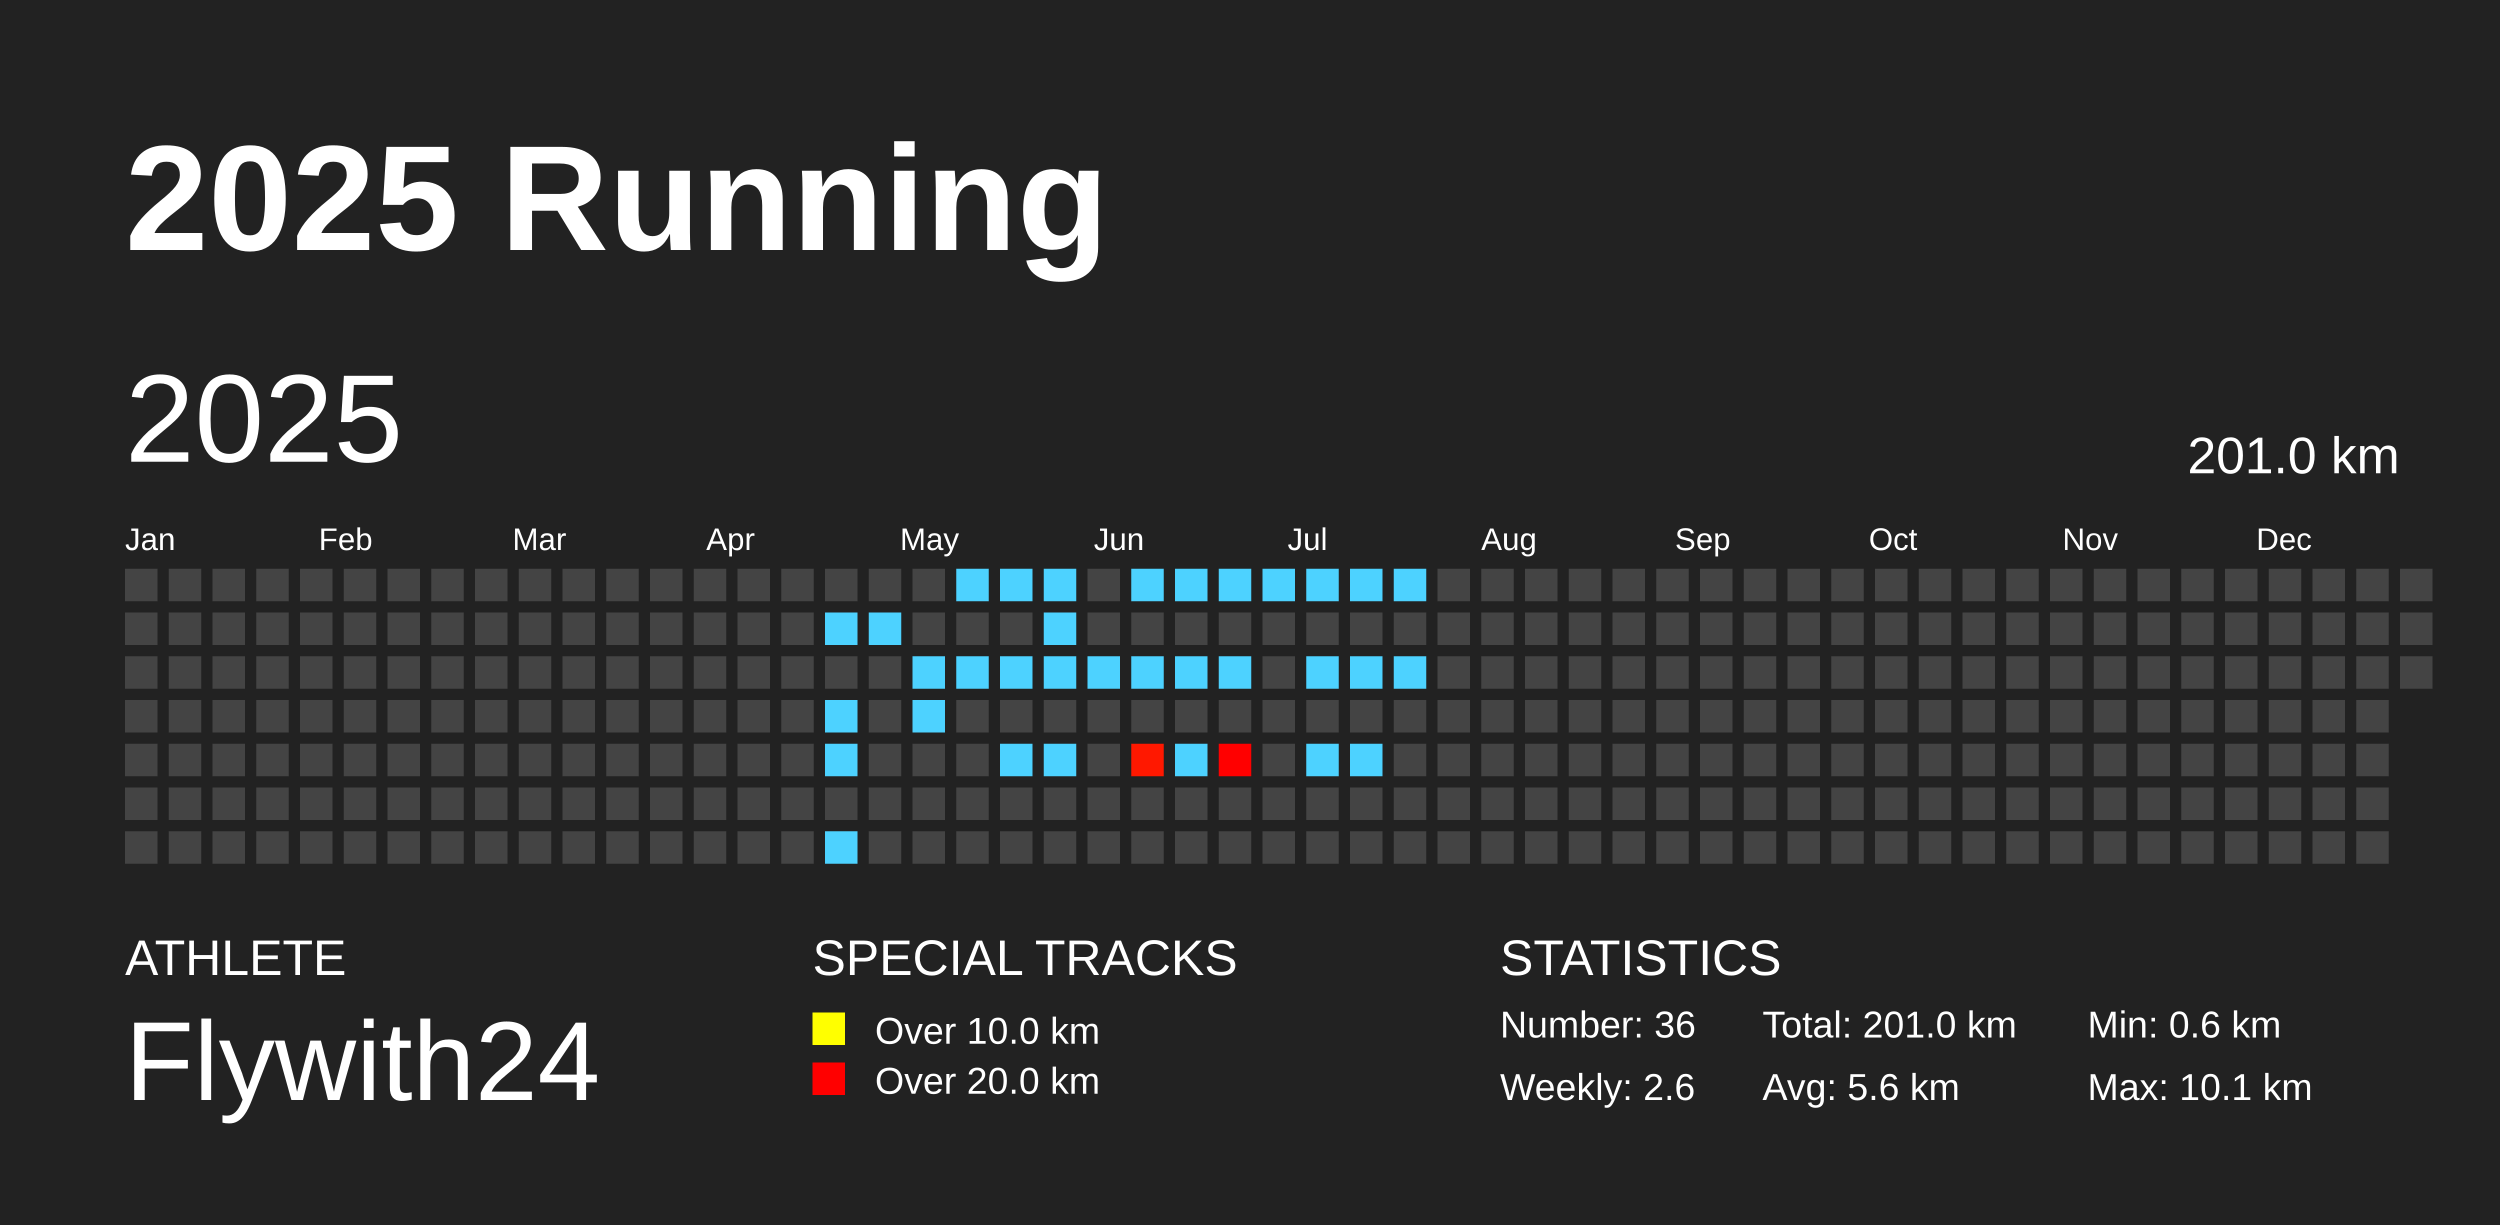
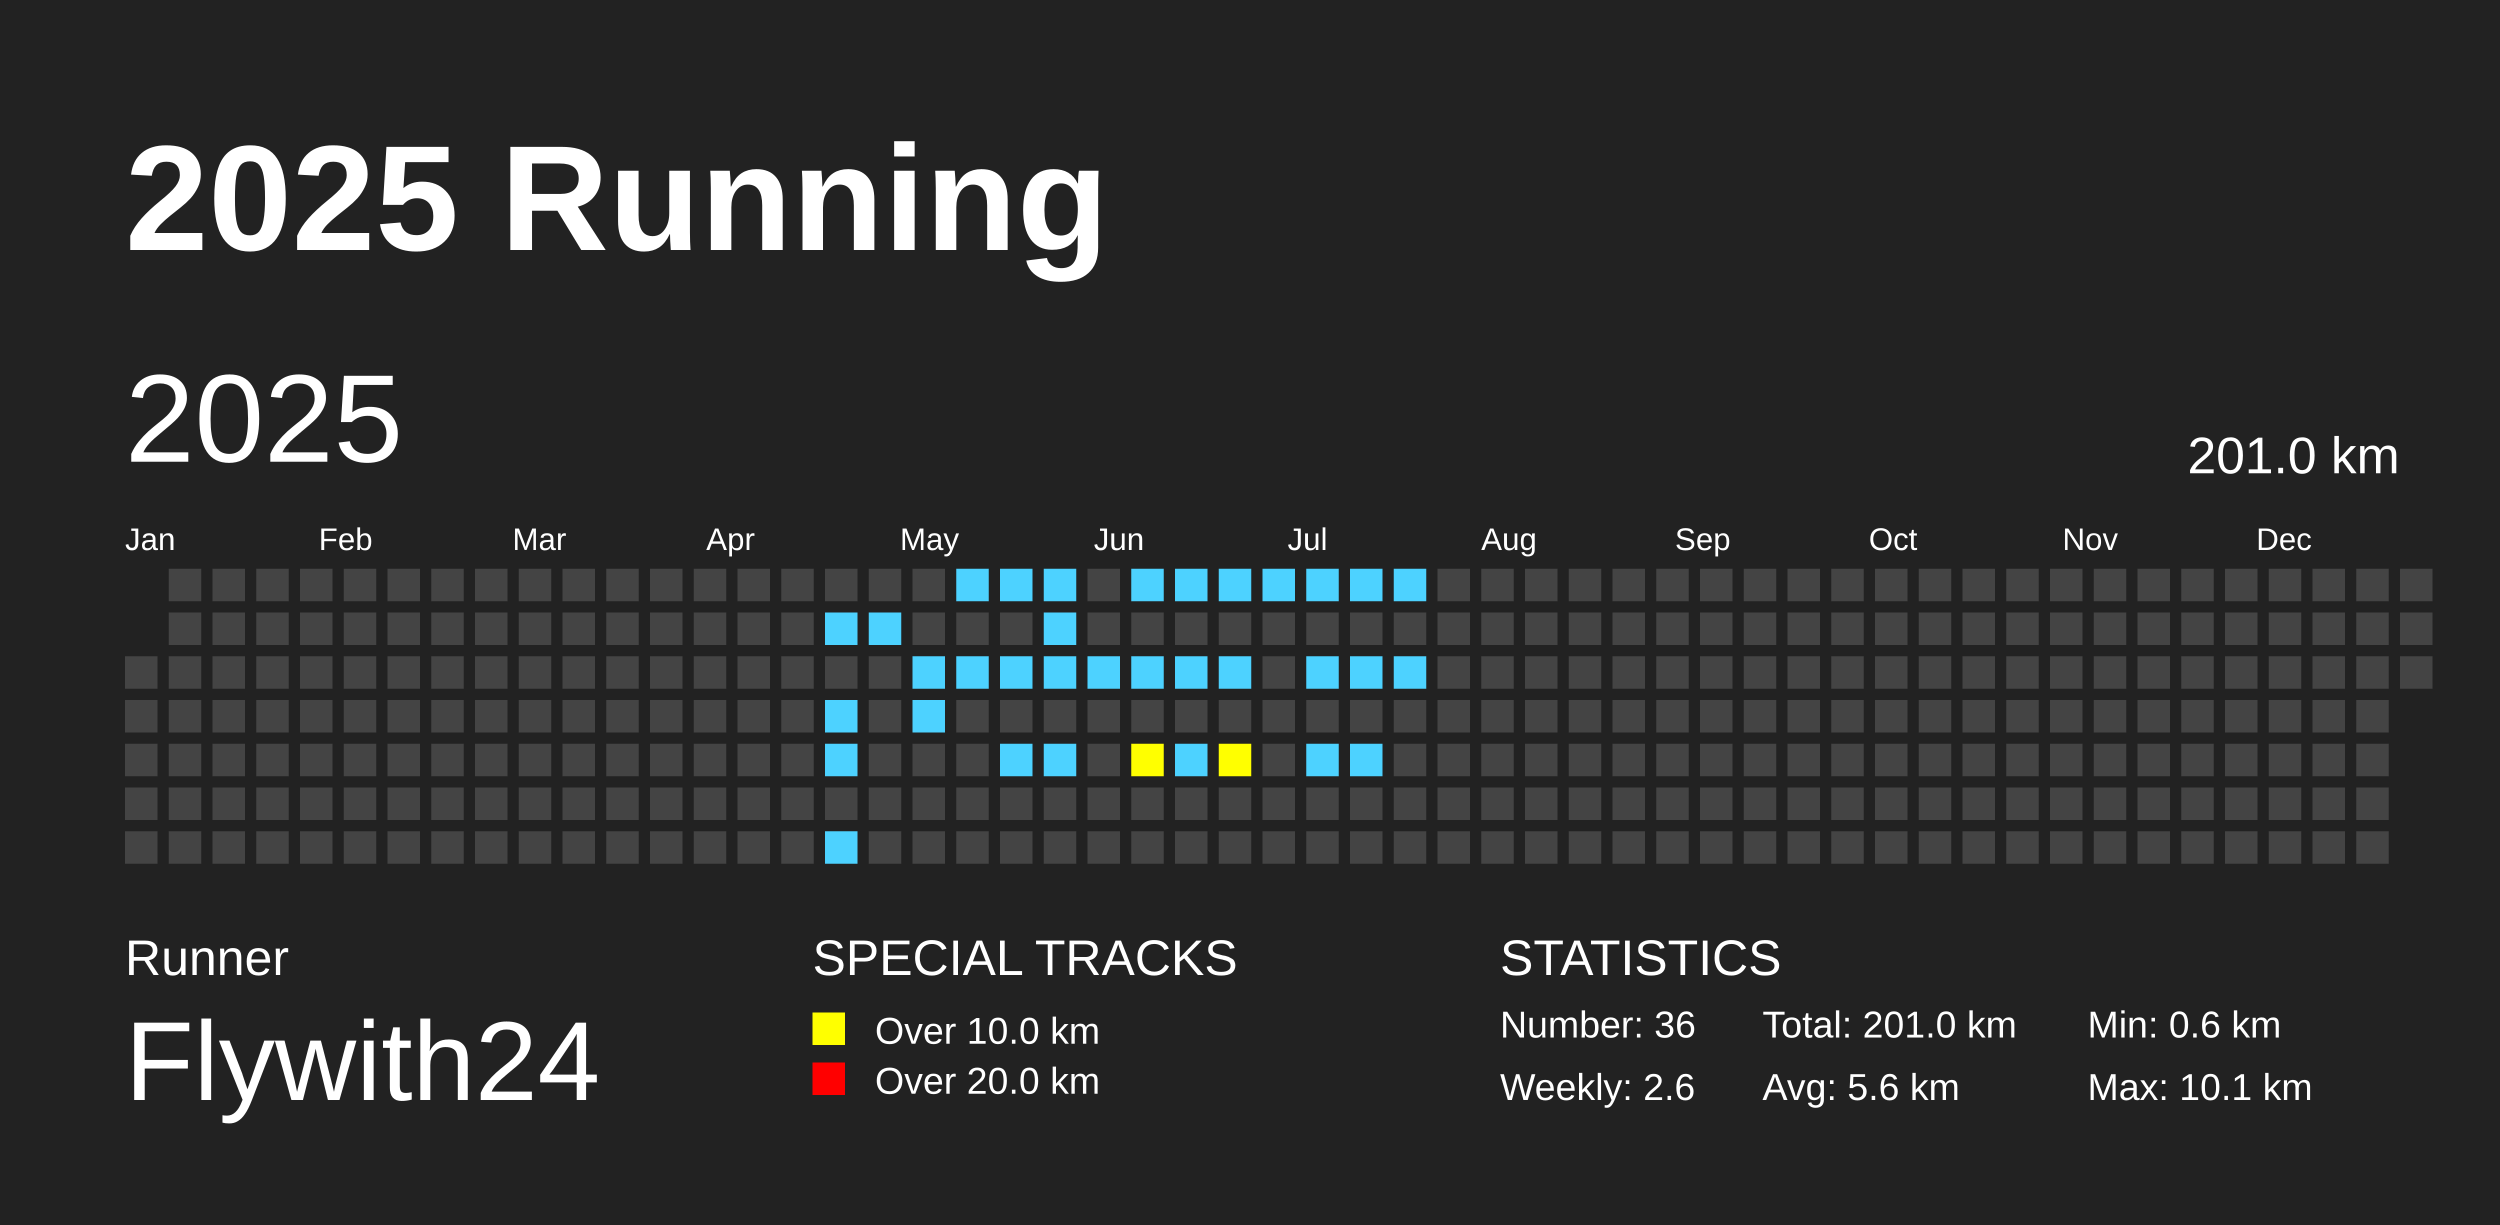
<svg xmlns="http://www.w3.org/2000/svg" baseProfile="full" height="98mm" version="1.1" viewBox="0,0,200,98" width="200mm">
  <defs />
  <rect fill="#222222" height="98" width="200" x="0" y="0" />
  <text fill="#FFFFFF" style="font-size:12px; font-family:Arial; font-weight:bold;" x="10" y="20">2025 Running</text>
-   <text fill="#FFFFFF" style="font-size:4px; font-family:Arial" x="10" y="78">ATHLETE</text>
+   <text fill="#FFFFFF" style="font-size:4px; font-family:Arial" x="10" y="78">Runner</text>
  <text fill="#FFFFFF" style="font-size:9px; font-family:Arial" x="10" y="88">Flywith24</text>
  <text fill="#FFFFFF" style="font-size:4px; font-family:Arial" x="65" y="78">SPECIAL TRACKS</text>
  <rect fill="yellow" height="2.6" width="2.6" x="65" y="81" />
  <text fill="#FFFFFF" style="font-size:3px; font-family:Arial" x="70" y="83.5">Over 10.0 km</text>
  <rect fill="red" height="2.6" width="2.6" x="65" y="85" />
  <text fill="#FFFFFF" style="font-size:3px; font-family:Arial" x="70" y="87.5">Over 20.0 km</text>
  <text fill="#FFFFFF" style="font-size:4px; font-family:Arial" x="120" y="78">STATISTICS</text>
  <text fill="#FFFFFF" style="font-size:3px; font-family:Arial" x="120" y="83">Number: 36</text>
  <text fill="#FFFFFF" style="font-size:3px; font-family:Arial" x="120" y="88">Weekly: 2.6</text>
  <text fill="#FFFFFF" style="font-size:3px; font-family:Arial" x="141" y="83">Total: 201.0 km</text>
  <text fill="#FFFFFF" style="font-size:3px; font-family:Arial" x="141" y="88">Avg: 5.6 km</text>
  <text fill="#FFFFFF" style="font-size:3px; font-family:Arial" x="167" y="83">Min: 0.6 km</text>
  <text fill="#FFFFFF" style="font-size:3px; font-family:Arial" x="167" y="88">Max: 10.1 km</text>
  <text dominant-baseline="hanging" fill="#FFFFFF" style="font-size:10.0px; font-family:Arial;" x="10" y="30">2025</text>
  <text dominant-baseline="hanging" fill="#FFFFFF" style="font-size:4.125px; font-family:Arial;" x="175" y="35">201.0 km</text>
  <text fill="#FFFFFF" style="font-size:2.5px; font-family:Arial" x="10.0" y="44">Jan</text>
  <text fill="#FFFFFF" style="font-size:2.5px; font-family:Arial" x="25.5" y="44">Feb</text>
  <text fill="#FFFFFF" style="font-size:2.5px; font-family:Arial" x="41.0" y="44">Mar</text>
  <text fill="#FFFFFF" style="font-size:2.5px; font-family:Arial" x="56.5" y="44">Apr</text>
  <text fill="#FFFFFF" style="font-size:2.5px; font-family:Arial" x="72.0" y="44">May</text>
  <text fill="#FFFFFF" style="font-size:2.5px; font-family:Arial" x="87.5" y="44">Jun</text>
  <text fill="#FFFFFF" style="font-size:2.5px; font-family:Arial" x="103.0" y="44">Jul</text>
  <text fill="#FFFFFF" style="font-size:2.5px; font-family:Arial" x="118.5" y="44">Aug</text>
  <text fill="#FFFFFF" style="font-size:2.5px; font-family:Arial" x="134.0" y="44">Sep</text>
  <text fill="#FFFFFF" style="font-size:2.5px; font-family:Arial" x="149.5" y="44">Oct</text>
  <text fill="#FFFFFF" style="font-size:2.5px; font-family:Arial" x="165.0" y="44">Nov</text>
  <text fill="#FFFFFF" style="font-size:2.5px; font-family:Arial" x="180.5" y="44">Dec</text>
-   <rect fill="#444444" height="2.6" width="2.6" x="10.0" y="45.5" />
-   <rect fill="#444444" height="2.6" width="2.6" x="10.0" y="49.0" />
  <rect fill="#444444" height="2.6" width="2.6" x="10.0" y="52.5" />
  <rect fill="#444444" height="2.6" width="2.6" x="10.0" y="56.0" />
  <rect fill="#444444" height="2.6" width="2.6" x="10.0" y="59.5" />
  <rect fill="#444444" height="2.6" width="2.6" x="10.0" y="63.0" />
  <rect fill="#444444" height="2.6" width="2.6" x="10.0" y="66.5" />
  <rect fill="#444444" height="2.6" width="2.6" x="13.5" y="45.5" />
  <rect fill="#444444" height="2.6" width="2.6" x="13.5" y="49.0" />
  <rect fill="#444444" height="2.6" width="2.6" x="13.5" y="52.5" />
  <rect fill="#444444" height="2.6" width="2.6" x="13.5" y="56.0" />
  <rect fill="#444444" height="2.6" width="2.6" x="13.5" y="59.5" />
  <rect fill="#444444" height="2.6" width="2.6" x="13.5" y="63.0" />
  <rect fill="#444444" height="2.6" width="2.6" x="13.5" y="66.5" />
  <rect fill="#444444" height="2.6" width="2.6" x="17.0" y="45.5" />
  <rect fill="#444444" height="2.6" width="2.6" x="17.0" y="49.0" />
  <rect fill="#444444" height="2.6" width="2.6" x="17.0" y="52.5" />
  <rect fill="#444444" height="2.6" width="2.6" x="17.0" y="56.0" />
  <rect fill="#444444" height="2.6" width="2.6" x="17.0" y="59.5" />
  <rect fill="#444444" height="2.6" width="2.6" x="17.0" y="63.0" />
  <rect fill="#444444" height="2.6" width="2.6" x="17.0" y="66.5" />
  <rect fill="#444444" height="2.6" width="2.6" x="20.5" y="45.5" />
  <rect fill="#444444" height="2.6" width="2.6" x="20.5" y="49.0" />
  <rect fill="#444444" height="2.6" width="2.6" x="20.5" y="52.5" />
  <rect fill="#444444" height="2.6" width="2.6" x="20.5" y="56.0" />
  <rect fill="#444444" height="2.6" width="2.6" x="20.5" y="59.5" />
  <rect fill="#444444" height="2.6" width="2.6" x="20.5" y="63.0" />
  <rect fill="#444444" height="2.6" width="2.6" x="20.5" y="66.5" />
  <rect fill="#444444" height="2.6" width="2.6" x="24.0" y="45.5" />
  <rect fill="#444444" height="2.6" width="2.6" x="24.0" y="49.0" />
  <rect fill="#444444" height="2.6" width="2.6" x="24.0" y="52.5" />
  <rect fill="#444444" height="2.6" width="2.6" x="24.0" y="56.0" />
  <rect fill="#444444" height="2.6" width="2.6" x="24.0" y="59.5" />
  <rect fill="#444444" height="2.6" width="2.6" x="24.0" y="63.0" />
  <rect fill="#444444" height="2.6" width="2.6" x="24.0" y="66.5" />
  <rect fill="#444444" height="2.6" width="2.6" x="27.5" y="45.5" />
  <rect fill="#444444" height="2.6" width="2.6" x="27.5" y="49.0" />
  <rect fill="#444444" height="2.6" width="2.6" x="27.5" y="52.5" />
  <rect fill="#444444" height="2.6" width="2.6" x="27.5" y="56.0" />
  <rect fill="#444444" height="2.6" width="2.6" x="27.5" y="59.5" />
  <rect fill="#444444" height="2.6" width="2.6" x="27.5" y="63.0" />
  <rect fill="#444444" height="2.6" width="2.6" x="27.5" y="66.5" />
  <rect fill="#444444" height="2.6" width="2.6" x="31.0" y="45.5" />
  <rect fill="#444444" height="2.6" width="2.6" x="31.0" y="49.0" />
  <rect fill="#444444" height="2.6" width="2.6" x="31.0" y="52.5" />
  <rect fill="#444444" height="2.6" width="2.6" x="31.0" y="56.0" />
  <rect fill="#444444" height="2.6" width="2.6" x="31.0" y="59.5" />
  <rect fill="#444444" height="2.6" width="2.6" x="31.0" y="63.0" />
  <rect fill="#444444" height="2.6" width="2.6" x="31.0" y="66.5" />
  <rect fill="#444444" height="2.6" width="2.6" x="34.5" y="45.5" />
  <rect fill="#444444" height="2.6" width="2.6" x="34.5" y="49.0" />
  <rect fill="#444444" height="2.6" width="2.6" x="34.5" y="52.5" />
  <rect fill="#444444" height="2.6" width="2.6" x="34.5" y="56.0" />
  <rect fill="#444444" height="2.6" width="2.6" x="34.5" y="59.5" />
  <rect fill="#444444" height="2.6" width="2.6" x="34.5" y="63.0" />
  <rect fill="#444444" height="2.6" width="2.6" x="34.5" y="66.5" />
  <rect fill="#444444" height="2.6" width="2.6" x="38.0" y="45.5" />
  <rect fill="#444444" height="2.6" width="2.6" x="38.0" y="49.0" />
  <rect fill="#444444" height="2.6" width="2.6" x="38.0" y="52.5" />
  <rect fill="#444444" height="2.6" width="2.6" x="38.0" y="56.0" />
  <rect fill="#444444" height="2.6" width="2.6" x="38.0" y="59.5" />
  <rect fill="#444444" height="2.6" width="2.6" x="38.0" y="63.0" />
  <rect fill="#444444" height="2.6" width="2.6" x="38.0" y="66.5" />
  <rect fill="#444444" height="2.6" width="2.6" x="41.5" y="45.5" />
  <rect fill="#444444" height="2.6" width="2.6" x="41.5" y="49.0" />
  <rect fill="#444444" height="2.6" width="2.6" x="41.5" y="52.5" />
  <rect fill="#444444" height="2.6" width="2.6" x="41.5" y="56.0" />
  <rect fill="#444444" height="2.6" width="2.6" x="41.5" y="59.5" />
  <rect fill="#444444" height="2.6" width="2.6" x="41.5" y="63.0" />
  <rect fill="#444444" height="2.6" width="2.6" x="41.5" y="66.5" />
  <rect fill="#444444" height="2.6" width="2.6" x="45.0" y="45.5" />
  <rect fill="#444444" height="2.6" width="2.6" x="45.0" y="49.0" />
  <rect fill="#444444" height="2.6" width="2.6" x="45.0" y="52.5" />
  <rect fill="#444444" height="2.6" width="2.6" x="45.0" y="56.0" />
  <rect fill="#444444" height="2.6" width="2.6" x="45.0" y="59.5" />
  <rect fill="#444444" height="2.6" width="2.6" x="45.0" y="63.0" />
  <rect fill="#444444" height="2.6" width="2.6" x="45.0" y="66.5" />
  <rect fill="#444444" height="2.6" width="2.6" x="48.5" y="45.5" />
  <rect fill="#444444" height="2.6" width="2.6" x="48.5" y="49.0" />
  <rect fill="#444444" height="2.6" width="2.6" x="48.5" y="52.5" />
  <rect fill="#444444" height="2.6" width="2.6" x="48.5" y="56.0" />
  <rect fill="#444444" height="2.6" width="2.6" x="48.5" y="59.5" />
  <rect fill="#444444" height="2.6" width="2.6" x="48.5" y="63.0" />
  <rect fill="#444444" height="2.6" width="2.6" x="48.5" y="66.5" />
  <rect fill="#444444" height="2.6" width="2.6" x="52.0" y="45.5" />
  <rect fill="#444444" height="2.6" width="2.6" x="52.0" y="49.0" />
  <rect fill="#444444" height="2.6" width="2.6" x="52.0" y="52.5" />
  <rect fill="#444444" height="2.6" width="2.6" x="52.0" y="56.0" />
  <rect fill="#444444" height="2.6" width="2.6" x="52.0" y="59.5" />
  <rect fill="#444444" height="2.6" width="2.6" x="52.0" y="63.0" />
  <rect fill="#444444" height="2.6" width="2.6" x="52.0" y="66.5" />
  <rect fill="#444444" height="2.6" width="2.6" x="55.5" y="45.5" />
  <rect fill="#444444" height="2.6" width="2.6" x="55.5" y="49.0" />
  <rect fill="#444444" height="2.6" width="2.6" x="55.5" y="52.5" />
  <rect fill="#444444" height="2.6" width="2.6" x="55.5" y="56.0" />
  <rect fill="#444444" height="2.6" width="2.6" x="55.5" y="59.5" />
  <rect fill="#444444" height="2.6" width="2.6" x="55.5" y="63.0" />
  <rect fill="#444444" height="2.6" width="2.6" x="55.5" y="66.5" />
  <rect fill="#444444" height="2.6" width="2.6" x="59.0" y="45.5" />
  <rect fill="#444444" height="2.6" width="2.6" x="59.0" y="49.0" />
  <rect fill="#444444" height="2.6" width="2.6" x="59.0" y="52.5" />
  <rect fill="#444444" height="2.6" width="2.6" x="59.0" y="56.0" />
  <rect fill="#444444" height="2.6" width="2.6" x="59.0" y="59.5" />
  <rect fill="#444444" height="2.6" width="2.6" x="59.0" y="63.0" />
  <rect fill="#444444" height="2.6" width="2.6" x="59.0" y="66.5" />
  <rect fill="#444444" height="2.6" width="2.6" x="62.5" y="45.5" />
  <rect fill="#444444" height="2.6" width="2.6" x="62.5" y="49.0" />
  <rect fill="#444444" height="2.6" width="2.6" x="62.5" y="52.5" />
  <rect fill="#444444" height="2.6" width="2.6" x="62.5" y="56.0" />
  <rect fill="#444444" height="2.6" width="2.6" x="62.5" y="59.5" />
  <rect fill="#444444" height="2.6" width="2.6" x="62.5" y="63.0" />
  <rect fill="#444444" height="2.6" width="2.6" x="62.5" y="66.5" />
  <rect fill="#444444" height="2.6" width="2.6" x="66.0" y="45.5" />
-   <rect fill="#4dd2ff" height="2.6" width="2.6" x="66.0" y="49.0" />
+   <rect fill="#4DD2FF" height="2.6" width="2.6" x="66.0" y="49.0" />
  <rect fill="#444444" height="2.6" width="2.6" x="66.0" y="52.5" />
-   <rect fill="#4dd2ff" height="2.6" width="2.6" x="66.0" y="56.0" />
-   <rect fill="#4dd2ff" height="2.6" width="2.6" x="66.0" y="59.5" />
+   <rect fill="#4DD2FF" height="2.6" width="2.6" x="66.0" y="56.0" />
+   <rect fill="#4DD2FF" height="2.6" width="2.6" x="66.0" y="59.5" />
  <rect fill="#444444" height="2.6" width="2.6" x="66.0" y="63.0" />
-   <rect fill="#4dd2ff" height="2.6" width="2.6" x="66.0" y="66.5" />
+   <rect fill="#4DD2FF" height="2.6" width="2.6" x="66.0" y="66.5" />
  <rect fill="#444444" height="2.6" width="2.6" x="69.5" y="45.5" />
-   <rect fill="#4dd2ff" height="2.6" width="2.6" x="69.5" y="49.0" />
+   <rect fill="#4DD2FF" height="2.6" width="2.6" x="69.5" y="49.0" />
  <rect fill="#444444" height="2.6" width="2.6" x="69.5" y="52.5" />
  <rect fill="#444444" height="2.6" width="2.6" x="69.5" y="56.0" />
  <rect fill="#444444" height="2.6" width="2.6" x="69.5" y="59.5" />
  <rect fill="#444444" height="2.6" width="2.6" x="69.5" y="63.0" />
  <rect fill="#444444" height="2.6" width="2.6" x="69.5" y="66.5" />
  <rect fill="#444444" height="2.6" width="2.6" x="73.0" y="45.5" />
  <rect fill="#444444" height="2.6" width="2.6" x="73.0" y="49.0" />
-   <rect fill="#4dd2ff" height="2.6" width="2.6" x="73.0" y="52.5" />
-   <rect fill="#4dd2ff" height="2.6" width="2.6" x="73.0" y="56.0" />
+   <rect fill="#4DD2FF" height="2.6" width="2.6" x="73.0" y="52.5" />
+   <rect fill="#4DD2FF" height="2.6" width="2.6" x="73.0" y="56.0" />
  <rect fill="#444444" height="2.6" width="2.6" x="73.0" y="59.5" />
  <rect fill="#444444" height="2.6" width="2.6" x="73.0" y="63.0" />
  <rect fill="#444444" height="2.6" width="2.6" x="73.0" y="66.5" />
-   <rect fill="#4dd2ff" height="2.6" width="2.6" x="76.5" y="45.5" />
+   <rect fill="#4DD2FF" height="2.6" width="2.6" x="76.5" y="45.5" />
  <rect fill="#444444" height="2.6" width="2.6" x="76.5" y="49.0" />
-   <rect fill="#4dd2ff" height="2.6" width="2.6" x="76.5" y="52.5" />
+   <rect fill="#4DD2FF" height="2.6" width="2.6" x="76.5" y="52.5" />
  <rect fill="#444444" height="2.6" width="2.6" x="76.5" y="56.0" />
  <rect fill="#444444" height="2.6" width="2.6" x="76.5" y="59.5" />
  <rect fill="#444444" height="2.6" width="2.6" x="76.5" y="63.0" />
  <rect fill="#444444" height="2.6" width="2.6" x="76.5" y="66.5" />
-   <rect fill="#4dd2ff" height="2.6" width="2.6" x="80.0" y="45.5" />
+   <rect fill="#4DD2FF" height="2.6" width="2.6" x="80.0" y="45.5" />
  <rect fill="#444444" height="2.6" width="2.6" x="80.0" y="49.0" />
-   <rect fill="#4dd2ff" height="2.6" width="2.6" x="80.0" y="52.5" />
+   <rect fill="#4DD2FF" height="2.6" width="2.6" x="80.0" y="52.5" />
  <rect fill="#444444" height="2.6" width="2.6" x="80.0" y="56.0" />
-   <rect fill="#4dd2ff" height="2.6" width="2.6" x="80.0" y="59.5" />
+   <rect fill="#4DD2FF" height="2.6" width="2.6" x="80.0" y="59.5" />
  <rect fill="#444444" height="2.6" width="2.6" x="80.0" y="63.0" />
  <rect fill="#444444" height="2.6" width="2.6" x="80.0" y="66.5" />
-   <rect fill="#4dd2ff" height="2.6" width="2.6" x="83.5" y="45.5" />
-   <rect fill="#4dd2ff" height="2.6" width="2.6" x="83.5" y="49.0" />
-   <rect fill="#4dd2ff" height="2.6" width="2.6" x="83.5" y="52.5" />
+   <rect fill="#4DD2FF" height="2.6" width="2.6" x="83.5" y="45.5" />
+   <rect fill="#4DD2FF" height="2.6" width="2.6" x="83.5" y="49.0" />
+   <rect fill="#4DD2FF" height="2.6" width="2.6" x="83.5" y="52.5" />
  <rect fill="#444444" height="2.6" width="2.6" x="83.5" y="56.0" />
-   <rect fill="#4dd2ff" height="2.6" width="2.6" x="83.5" y="59.5" />
+   <rect fill="#4DD2FF" height="2.6" width="2.6" x="83.5" y="59.5" />
  <rect fill="#444444" height="2.6" width="2.6" x="83.5" y="63.0" />
  <rect fill="#444444" height="2.6" width="2.6" x="83.5" y="66.5" />
  <rect fill="#444444" height="2.6" width="2.6" x="87.0" y="45.5" />
  <rect fill="#444444" height="2.6" width="2.6" x="87.0" y="49.0" />
-   <rect fill="#4dd2ff" height="2.6" width="2.6" x="87.0" y="52.5" />
+   <rect fill="#4DD2FF" height="2.6" width="2.6" x="87.0" y="52.5" />
  <rect fill="#444444" height="2.6" width="2.6" x="87.0" y="56.0" />
  <rect fill="#444444" height="2.6" width="2.6" x="87.0" y="59.5" />
  <rect fill="#444444" height="2.6" width="2.6" x="87.0" y="63.0" />
  <rect fill="#444444" height="2.6" width="2.6" x="87.0" y="66.5" />
-   <rect fill="#4dd2ff" height="2.6" width="2.6" x="90.5" y="45.5" />
+   <rect fill="#4DD2FF" height="2.6" width="2.6" x="90.5" y="45.5" />
  <rect fill="#444444" height="2.6" width="2.6" x="90.5" y="49.0" />
-   <rect fill="#4dd2ff" height="2.6" width="2.6" x="90.5" y="52.5" />
+   <rect fill="#4DD2FF" height="2.6" width="2.6" x="90.5" y="52.5" />
  <rect fill="#444444" height="2.6" width="2.6" x="90.5" y="56.0" />
-   <rect fill="#ff1800" height="2.6" width="2.6" x="90.5" y="59.5" />
+   <rect fill="yellow" height="2.6" width="2.6" x="90.5" y="59.5" />
  <rect fill="#444444" height="2.6" width="2.6" x="90.5" y="63.0" />
  <rect fill="#444444" height="2.6" width="2.6" x="90.5" y="66.5" />
-   <rect fill="#4dd2ff" height="2.6" width="2.6" x="94.0" y="45.5" />
+   <rect fill="#4DD2FF" height="2.6" width="2.6" x="94.0" y="45.5" />
  <rect fill="#444444" height="2.6" width="2.6" x="94.0" y="49.0" />
-   <rect fill="#4dd2ff" height="2.6" width="2.6" x="94.0" y="52.5" />
+   <rect fill="#4DD2FF" height="2.6" width="2.6" x="94.0" y="52.5" />
  <rect fill="#444444" height="2.6" width="2.6" x="94.0" y="56.0" />
-   <rect fill="#4dd2ff" height="2.6" width="2.6" x="94.0" y="59.5" />
+   <rect fill="#4DD2FF" height="2.6" width="2.6" x="94.0" y="59.5" />
  <rect fill="#444444" height="2.6" width="2.6" x="94.0" y="63.0" />
  <rect fill="#444444" height="2.6" width="2.6" x="94.0" y="66.5" />
-   <rect fill="#4dd2ff" height="2.6" width="2.6" x="97.5" y="45.5" />
+   <rect fill="#4DD2FF" height="2.6" width="2.6" x="97.5" y="45.5" />
  <rect fill="#444444" height="2.6" width="2.6" x="97.5" y="49.0" />
-   <rect fill="#4dd2ff" height="2.6" width="2.6" x="97.5" y="52.5" />
+   <rect fill="#4DD2FF" height="2.6" width="2.6" x="97.5" y="52.5" />
  <rect fill="#444444" height="2.6" width="2.6" x="97.5" y="56.0" />
-   <rect fill="#ff0000" height="2.6" width="2.6" x="97.5" y="59.5" />
+   <rect fill="yellow" height="2.6" width="2.6" x="97.5" y="59.5" />
  <rect fill="#444444" height="2.6" width="2.6" x="97.5" y="63.0" />
  <rect fill="#444444" height="2.6" width="2.6" x="97.5" y="66.5" />
-   <rect fill="#4dd2ff" height="2.6" width="2.6" x="101.0" y="45.5" />
+   <rect fill="#4DD2FF" height="2.6" width="2.6" x="101.0" y="45.5" />
  <rect fill="#444444" height="2.6" width="2.6" x="101.0" y="49.0" />
  <rect fill="#444444" height="2.6" width="2.6" x="101.0" y="52.5" />
  <rect fill="#444444" height="2.6" width="2.6" x="101.0" y="56.0" />
  <rect fill="#444444" height="2.6" width="2.6" x="101.0" y="59.5" />
  <rect fill="#444444" height="2.6" width="2.6" x="101.0" y="63.0" />
  <rect fill="#444444" height="2.6" width="2.6" x="101.0" y="66.5" />
-   <rect fill="#4dd2ff" height="2.6" width="2.6" x="104.5" y="45.5" />
+   <rect fill="#4DD2FF" height="2.6" width="2.6" x="104.5" y="45.5" />
  <rect fill="#444444" height="2.6" width="2.6" x="104.5" y="49.0" />
-   <rect fill="#4dd2ff" height="2.6" width="2.6" x="104.5" y="52.5" />
+   <rect fill="#4DD2FF" height="2.6" width="2.6" x="104.5" y="52.5" />
  <rect fill="#444444" height="2.6" width="2.6" x="104.5" y="56.0" />
-   <rect fill="#4dd2ff" height="2.6" width="2.6" x="104.5" y="59.5" />
+   <rect fill="#4DD2FF" height="2.6" width="2.6" x="104.5" y="59.5" />
  <rect fill="#444444" height="2.6" width="2.6" x="104.5" y="63.0" />
  <rect fill="#444444" height="2.6" width="2.6" x="104.5" y="66.5" />
-   <rect fill="#4dd2ff" height="2.6" width="2.6" x="108.0" y="45.5" />
+   <rect fill="#4DD2FF" height="2.6" width="2.6" x="108.0" y="45.5" />
  <rect fill="#444444" height="2.6" width="2.6" x="108.0" y="49.0" />
-   <rect fill="#4dd2ff" height="2.6" width="2.6" x="108.0" y="52.5" />
+   <rect fill="#4DD2FF" height="2.6" width="2.6" x="108.0" y="52.5" />
  <rect fill="#444444" height="2.6" width="2.6" x="108.0" y="56.0" />
-   <rect fill="#4dd2ff" height="2.6" width="2.6" x="108.0" y="59.5" />
+   <rect fill="#4DD2FF" height="2.6" width="2.6" x="108.0" y="59.5" />
  <rect fill="#444444" height="2.6" width="2.6" x="108.0" y="63.0" />
  <rect fill="#444444" height="2.6" width="2.6" x="108.0" y="66.5" />
-   <rect fill="#4dd2ff" height="2.6" width="2.6" x="111.5" y="45.5" />
+   <rect fill="#4DD2FF" height="2.6" width="2.6" x="111.5" y="45.5" />
  <rect fill="#444444" height="2.6" width="2.6" x="111.5" y="49.0" />
-   <rect fill="#4dd2ff" height="2.6" width="2.6" x="111.5" y="52.5" />
+   <rect fill="#4DD2FF" height="2.6" width="2.6" x="111.5" y="52.5" />
  <rect fill="#444444" height="2.6" width="2.6" x="111.5" y="56.0" />
  <rect fill="#444444" height="2.6" width="2.6" x="111.5" y="59.5" />
  <rect fill="#444444" height="2.6" width="2.6" x="111.5" y="63.0" />
  <rect fill="#444444" height="2.6" width="2.6" x="111.5" y="66.5" />
  <rect fill="#444444" height="2.6" width="2.6" x="115.0" y="45.5" />
  <rect fill="#444444" height="2.6" width="2.6" x="115.0" y="49.0" />
  <rect fill="#444444" height="2.6" width="2.6" x="115.0" y="52.5" />
  <rect fill="#444444" height="2.6" width="2.6" x="115.0" y="56.0" />
  <rect fill="#444444" height="2.6" width="2.6" x="115.0" y="59.5" />
  <rect fill="#444444" height="2.6" width="2.6" x="115.0" y="63.0" />
  <rect fill="#444444" height="2.6" width="2.6" x="115.0" y="66.5" />
  <rect fill="#444444" height="2.6" width="2.6" x="118.5" y="45.5" />
  <rect fill="#444444" height="2.6" width="2.6" x="118.5" y="49.0" />
  <rect fill="#444444" height="2.6" width="2.6" x="118.5" y="52.5" />
  <rect fill="#444444" height="2.6" width="2.6" x="118.5" y="56.0" />
  <rect fill="#444444" height="2.6" width="2.6" x="118.5" y="59.5" />
  <rect fill="#444444" height="2.6" width="2.6" x="118.5" y="63.0" />
  <rect fill="#444444" height="2.6" width="2.6" x="118.5" y="66.5" />
  <rect fill="#444444" height="2.6" width="2.6" x="122.0" y="45.5" />
  <rect fill="#444444" height="2.6" width="2.6" x="122.0" y="49.0" />
  <rect fill="#444444" height="2.6" width="2.6" x="122.0" y="52.5" />
  <rect fill="#444444" height="2.6" width="2.6" x="122.0" y="56.0" />
  <rect fill="#444444" height="2.6" width="2.6" x="122.0" y="59.5" />
  <rect fill="#444444" height="2.6" width="2.6" x="122.0" y="63.0" />
  <rect fill="#444444" height="2.6" width="2.6" x="122.0" y="66.5" />
  <rect fill="#444444" height="2.6" width="2.6" x="125.5" y="45.5" />
  <rect fill="#444444" height="2.6" width="2.6" x="125.5" y="49.0" />
  <rect fill="#444444" height="2.6" width="2.6" x="125.5" y="52.5" />
  <rect fill="#444444" height="2.6" width="2.6" x="125.5" y="56.0" />
  <rect fill="#444444" height="2.6" width="2.6" x="125.5" y="59.5" />
  <rect fill="#444444" height="2.6" width="2.6" x="125.5" y="63.0" />
  <rect fill="#444444" height="2.6" width="2.6" x="125.5" y="66.5" />
  <rect fill="#444444" height="2.6" width="2.6" x="129.0" y="45.5" />
  <rect fill="#444444" height="2.6" width="2.6" x="129.0" y="49.0" />
  <rect fill="#444444" height="2.6" width="2.6" x="129.0" y="52.5" />
  <rect fill="#444444" height="2.6" width="2.6" x="129.0" y="56.0" />
  <rect fill="#444444" height="2.6" width="2.6" x="129.0" y="59.5" />
  <rect fill="#444444" height="2.6" width="2.6" x="129.0" y="63.0" />
  <rect fill="#444444" height="2.6" width="2.6" x="129.0" y="66.5" />
  <rect fill="#444444" height="2.6" width="2.6" x="132.5" y="45.5" />
  <rect fill="#444444" height="2.6" width="2.6" x="132.5" y="49.0" />
  <rect fill="#444444" height="2.6" width="2.6" x="132.5" y="52.5" />
  <rect fill="#444444" height="2.6" width="2.6" x="132.5" y="56.0" />
  <rect fill="#444444" height="2.6" width="2.6" x="132.5" y="59.5" />
  <rect fill="#444444" height="2.6" width="2.6" x="132.5" y="63.0" />
  <rect fill="#444444" height="2.6" width="2.6" x="132.5" y="66.5" />
  <rect fill="#444444" height="2.6" width="2.6" x="136.0" y="45.5" />
  <rect fill="#444444" height="2.6" width="2.6" x="136.0" y="49.0" />
  <rect fill="#444444" height="2.6" width="2.6" x="136.0" y="52.5" />
  <rect fill="#444444" height="2.6" width="2.6" x="136.0" y="56.0" />
  <rect fill="#444444" height="2.6" width="2.6" x="136.0" y="59.5" />
  <rect fill="#444444" height="2.6" width="2.6" x="136.0" y="63.0" />
  <rect fill="#444444" height="2.6" width="2.6" x="136.0" y="66.5" />
  <rect fill="#444444" height="2.6" width="2.6" x="139.5" y="45.5" />
  <rect fill="#444444" height="2.6" width="2.6" x="139.5" y="49.0" />
  <rect fill="#444444" height="2.6" width="2.6" x="139.5" y="52.5" />
  <rect fill="#444444" height="2.6" width="2.6" x="139.5" y="56.0" />
  <rect fill="#444444" height="2.6" width="2.6" x="139.5" y="59.5" />
  <rect fill="#444444" height="2.6" width="2.6" x="139.5" y="63.0" />
  <rect fill="#444444" height="2.6" width="2.6" x="139.5" y="66.5" />
  <rect fill="#444444" height="2.6" width="2.6" x="143.0" y="45.5" />
  <rect fill="#444444" height="2.6" width="2.6" x="143.0" y="49.0" />
  <rect fill="#444444" height="2.6" width="2.6" x="143.0" y="52.5" />
  <rect fill="#444444" height="2.6" width="2.6" x="143.0" y="56.0" />
  <rect fill="#444444" height="2.6" width="2.6" x="143.0" y="59.5" />
  <rect fill="#444444" height="2.6" width="2.6" x="143.0" y="63.0" />
  <rect fill="#444444" height="2.6" width="2.6" x="143.0" y="66.5" />
  <rect fill="#444444" height="2.6" width="2.6" x="146.5" y="45.5" />
  <rect fill="#444444" height="2.6" width="2.6" x="146.5" y="49.0" />
  <rect fill="#444444" height="2.6" width="2.6" x="146.5" y="52.5" />
  <rect fill="#444444" height="2.6" width="2.6" x="146.5" y="56.0" />
  <rect fill="#444444" height="2.6" width="2.6" x="146.5" y="59.5" />
  <rect fill="#444444" height="2.6" width="2.6" x="146.5" y="63.0" />
  <rect fill="#444444" height="2.6" width="2.6" x="146.5" y="66.5" />
  <rect fill="#444444" height="2.6" width="2.6" x="150.0" y="45.5" />
  <rect fill="#444444" height="2.6" width="2.6" x="150.0" y="49.0" />
  <rect fill="#444444" height="2.6" width="2.6" x="150.0" y="52.5" />
  <rect fill="#444444" height="2.6" width="2.6" x="150.0" y="56.0" />
  <rect fill="#444444" height="2.6" width="2.6" x="150.0" y="59.5" />
  <rect fill="#444444" height="2.6" width="2.6" x="150.0" y="63.0" />
  <rect fill="#444444" height="2.6" width="2.6" x="150.0" y="66.5" />
  <rect fill="#444444" height="2.6" width="2.6" x="153.5" y="45.5" />
  <rect fill="#444444" height="2.6" width="2.6" x="153.5" y="49.0" />
  <rect fill="#444444" height="2.6" width="2.6" x="153.5" y="52.5" />
  <rect fill="#444444" height="2.6" width="2.6" x="153.5" y="56.0" />
  <rect fill="#444444" height="2.6" width="2.6" x="153.5" y="59.5" />
  <rect fill="#444444" height="2.6" width="2.6" x="153.5" y="63.0" />
  <rect fill="#444444" height="2.6" width="2.6" x="153.5" y="66.5" />
  <rect fill="#444444" height="2.6" width="2.6" x="157.0" y="45.5" />
  <rect fill="#444444" height="2.6" width="2.6" x="157.0" y="49.0" />
  <rect fill="#444444" height="2.6" width="2.6" x="157.0" y="52.5" />
  <rect fill="#444444" height="2.6" width="2.6" x="157.0" y="56.0" />
  <rect fill="#444444" height="2.6" width="2.6" x="157.0" y="59.5" />
  <rect fill="#444444" height="2.6" width="2.6" x="157.0" y="63.0" />
  <rect fill="#444444" height="2.6" width="2.6" x="157.0" y="66.5" />
  <rect fill="#444444" height="2.6" width="2.6" x="160.5" y="45.5" />
  <rect fill="#444444" height="2.6" width="2.6" x="160.5" y="49.0" />
  <rect fill="#444444" height="2.6" width="2.6" x="160.5" y="52.5" />
  <rect fill="#444444" height="2.6" width="2.6" x="160.5" y="56.0" />
  <rect fill="#444444" height="2.6" width="2.6" x="160.5" y="59.5" />
  <rect fill="#444444" height="2.6" width="2.6" x="160.5" y="63.0" />
  <rect fill="#444444" height="2.6" width="2.6" x="160.5" y="66.5" />
  <rect fill="#444444" height="2.6" width="2.6" x="164.0" y="45.5" />
  <rect fill="#444444" height="2.6" width="2.6" x="164.0" y="49.0" />
  <rect fill="#444444" height="2.6" width="2.6" x="164.0" y="52.5" />
  <rect fill="#444444" height="2.6" width="2.6" x="164.0" y="56.0" />
  <rect fill="#444444" height="2.6" width="2.6" x="164.0" y="59.5" />
  <rect fill="#444444" height="2.6" width="2.6" x="164.0" y="63.0" />
  <rect fill="#444444" height="2.6" width="2.6" x="164.0" y="66.5" />
  <rect fill="#444444" height="2.6" width="2.6" x="167.5" y="45.5" />
  <rect fill="#444444" height="2.6" width="2.6" x="167.5" y="49.0" />
  <rect fill="#444444" height="2.6" width="2.6" x="167.5" y="52.5" />
  <rect fill="#444444" height="2.6" width="2.6" x="167.5" y="56.0" />
  <rect fill="#444444" height="2.6" width="2.6" x="167.5" y="59.5" />
  <rect fill="#444444" height="2.6" width="2.6" x="167.5" y="63.0" />
  <rect fill="#444444" height="2.6" width="2.6" x="167.5" y="66.5" />
  <rect fill="#444444" height="2.6" width="2.6" x="171.0" y="45.5" />
  <rect fill="#444444" height="2.6" width="2.6" x="171.0" y="49.0" />
  <rect fill="#444444" height="2.6" width="2.6" x="171.0" y="52.5" />
  <rect fill="#444444" height="2.6" width="2.6" x="171.0" y="56.0" />
  <rect fill="#444444" height="2.6" width="2.6" x="171.0" y="59.5" />
  <rect fill="#444444" height="2.6" width="2.6" x="171.0" y="63.0" />
  <rect fill="#444444" height="2.6" width="2.6" x="171.0" y="66.5" />
  <rect fill="#444444" height="2.6" width="2.6" x="174.5" y="45.5" />
  <rect fill="#444444" height="2.6" width="2.6" x="174.5" y="49.0" />
  <rect fill="#444444" height="2.6" width="2.6" x="174.5" y="52.5" />
  <rect fill="#444444" height="2.6" width="2.6" x="174.5" y="56.0" />
  <rect fill="#444444" height="2.6" width="2.6" x="174.5" y="59.5" />
  <rect fill="#444444" height="2.6" width="2.6" x="174.5" y="63.0" />
  <rect fill="#444444" height="2.6" width="2.6" x="174.5" y="66.5" />
  <rect fill="#444444" height="2.6" width="2.6" x="178.0" y="45.5" />
  <rect fill="#444444" height="2.6" width="2.6" x="178.0" y="49.0" />
  <rect fill="#444444" height="2.6" width="2.6" x="178.0" y="52.5" />
  <rect fill="#444444" height="2.6" width="2.6" x="178.0" y="56.0" />
  <rect fill="#444444" height="2.6" width="2.6" x="178.0" y="59.5" />
  <rect fill="#444444" height="2.6" width="2.6" x="178.0" y="63.0" />
  <rect fill="#444444" height="2.6" width="2.6" x="178.0" y="66.5" />
  <rect fill="#444444" height="2.6" width="2.6" x="181.5" y="45.5" />
  <rect fill="#444444" height="2.6" width="2.6" x="181.5" y="49.0" />
  <rect fill="#444444" height="2.6" width="2.6" x="181.5" y="52.5" />
  <rect fill="#444444" height="2.6" width="2.6" x="181.5" y="56.0" />
  <rect fill="#444444" height="2.6" width="2.6" x="181.5" y="59.5" />
  <rect fill="#444444" height="2.6" width="2.6" x="181.5" y="63.0" />
  <rect fill="#444444" height="2.6" width="2.6" x="181.5" y="66.5" />
  <rect fill="#444444" height="2.6" width="2.6" x="185.0" y="45.5" />
  <rect fill="#444444" height="2.6" width="2.6" x="185.0" y="49.0" />
  <rect fill="#444444" height="2.6" width="2.6" x="185.0" y="52.5" />
  <rect fill="#444444" height="2.6" width="2.6" x="185.0" y="56.0" />
  <rect fill="#444444" height="2.6" width="2.6" x="185.0" y="59.5" />
  <rect fill="#444444" height="2.6" width="2.6" x="185.0" y="63.0" />
  <rect fill="#444444" height="2.6" width="2.6" x="185.0" y="66.5" />
  <rect fill="#444444" height="2.6" width="2.6" x="188.5" y="45.5" />
  <rect fill="#444444" height="2.6" width="2.6" x="188.5" y="49.0" />
  <rect fill="#444444" height="2.6" width="2.6" x="188.5" y="52.5" />
  <rect fill="#444444" height="2.6" width="2.6" x="188.5" y="56.0" />
  <rect fill="#444444" height="2.6" width="2.6" x="188.5" y="59.5" />
  <rect fill="#444444" height="2.6" width="2.6" x="188.5" y="63.0" />
  <rect fill="#444444" height="2.6" width="2.6" x="188.5" y="66.5" />
  <rect fill="#444444" height="2.6" width="2.6" x="192.0" y="45.5" />
  <rect fill="#444444" height="2.6" width="2.6" x="192.0" y="49.0" />
  <rect fill="#444444" height="2.6" width="2.6" x="192.0" y="52.5" />
</svg>
